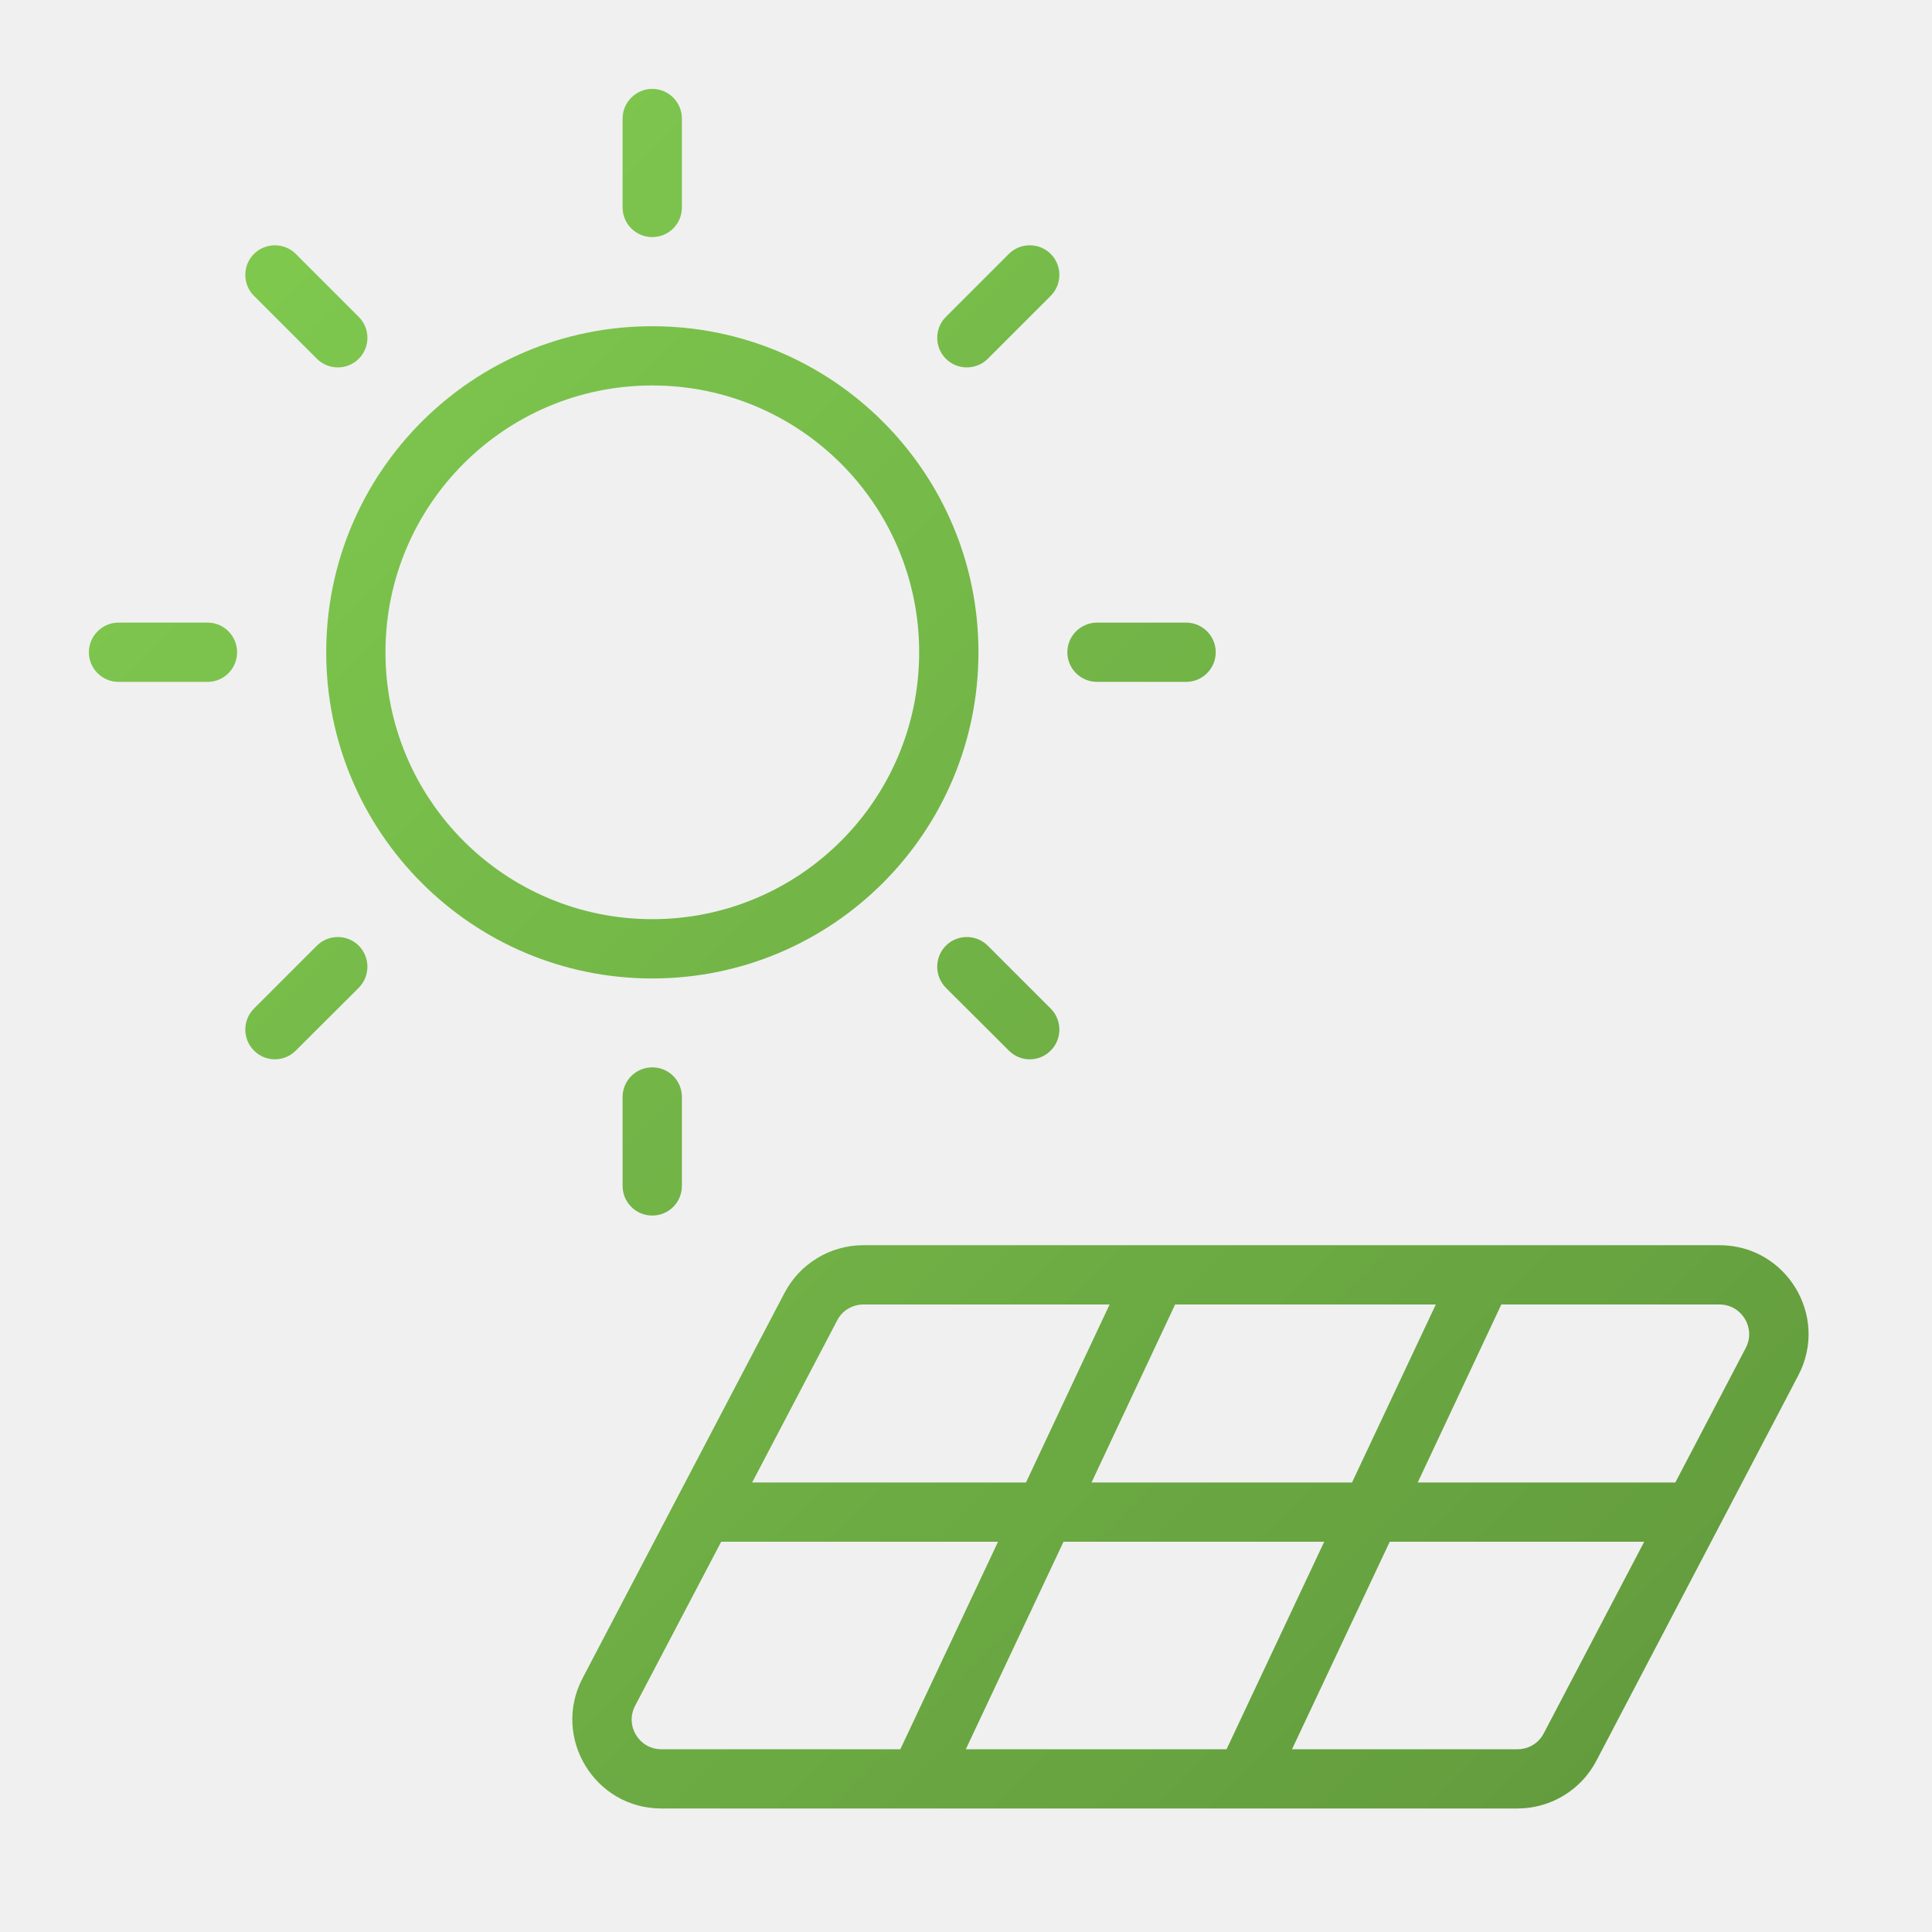
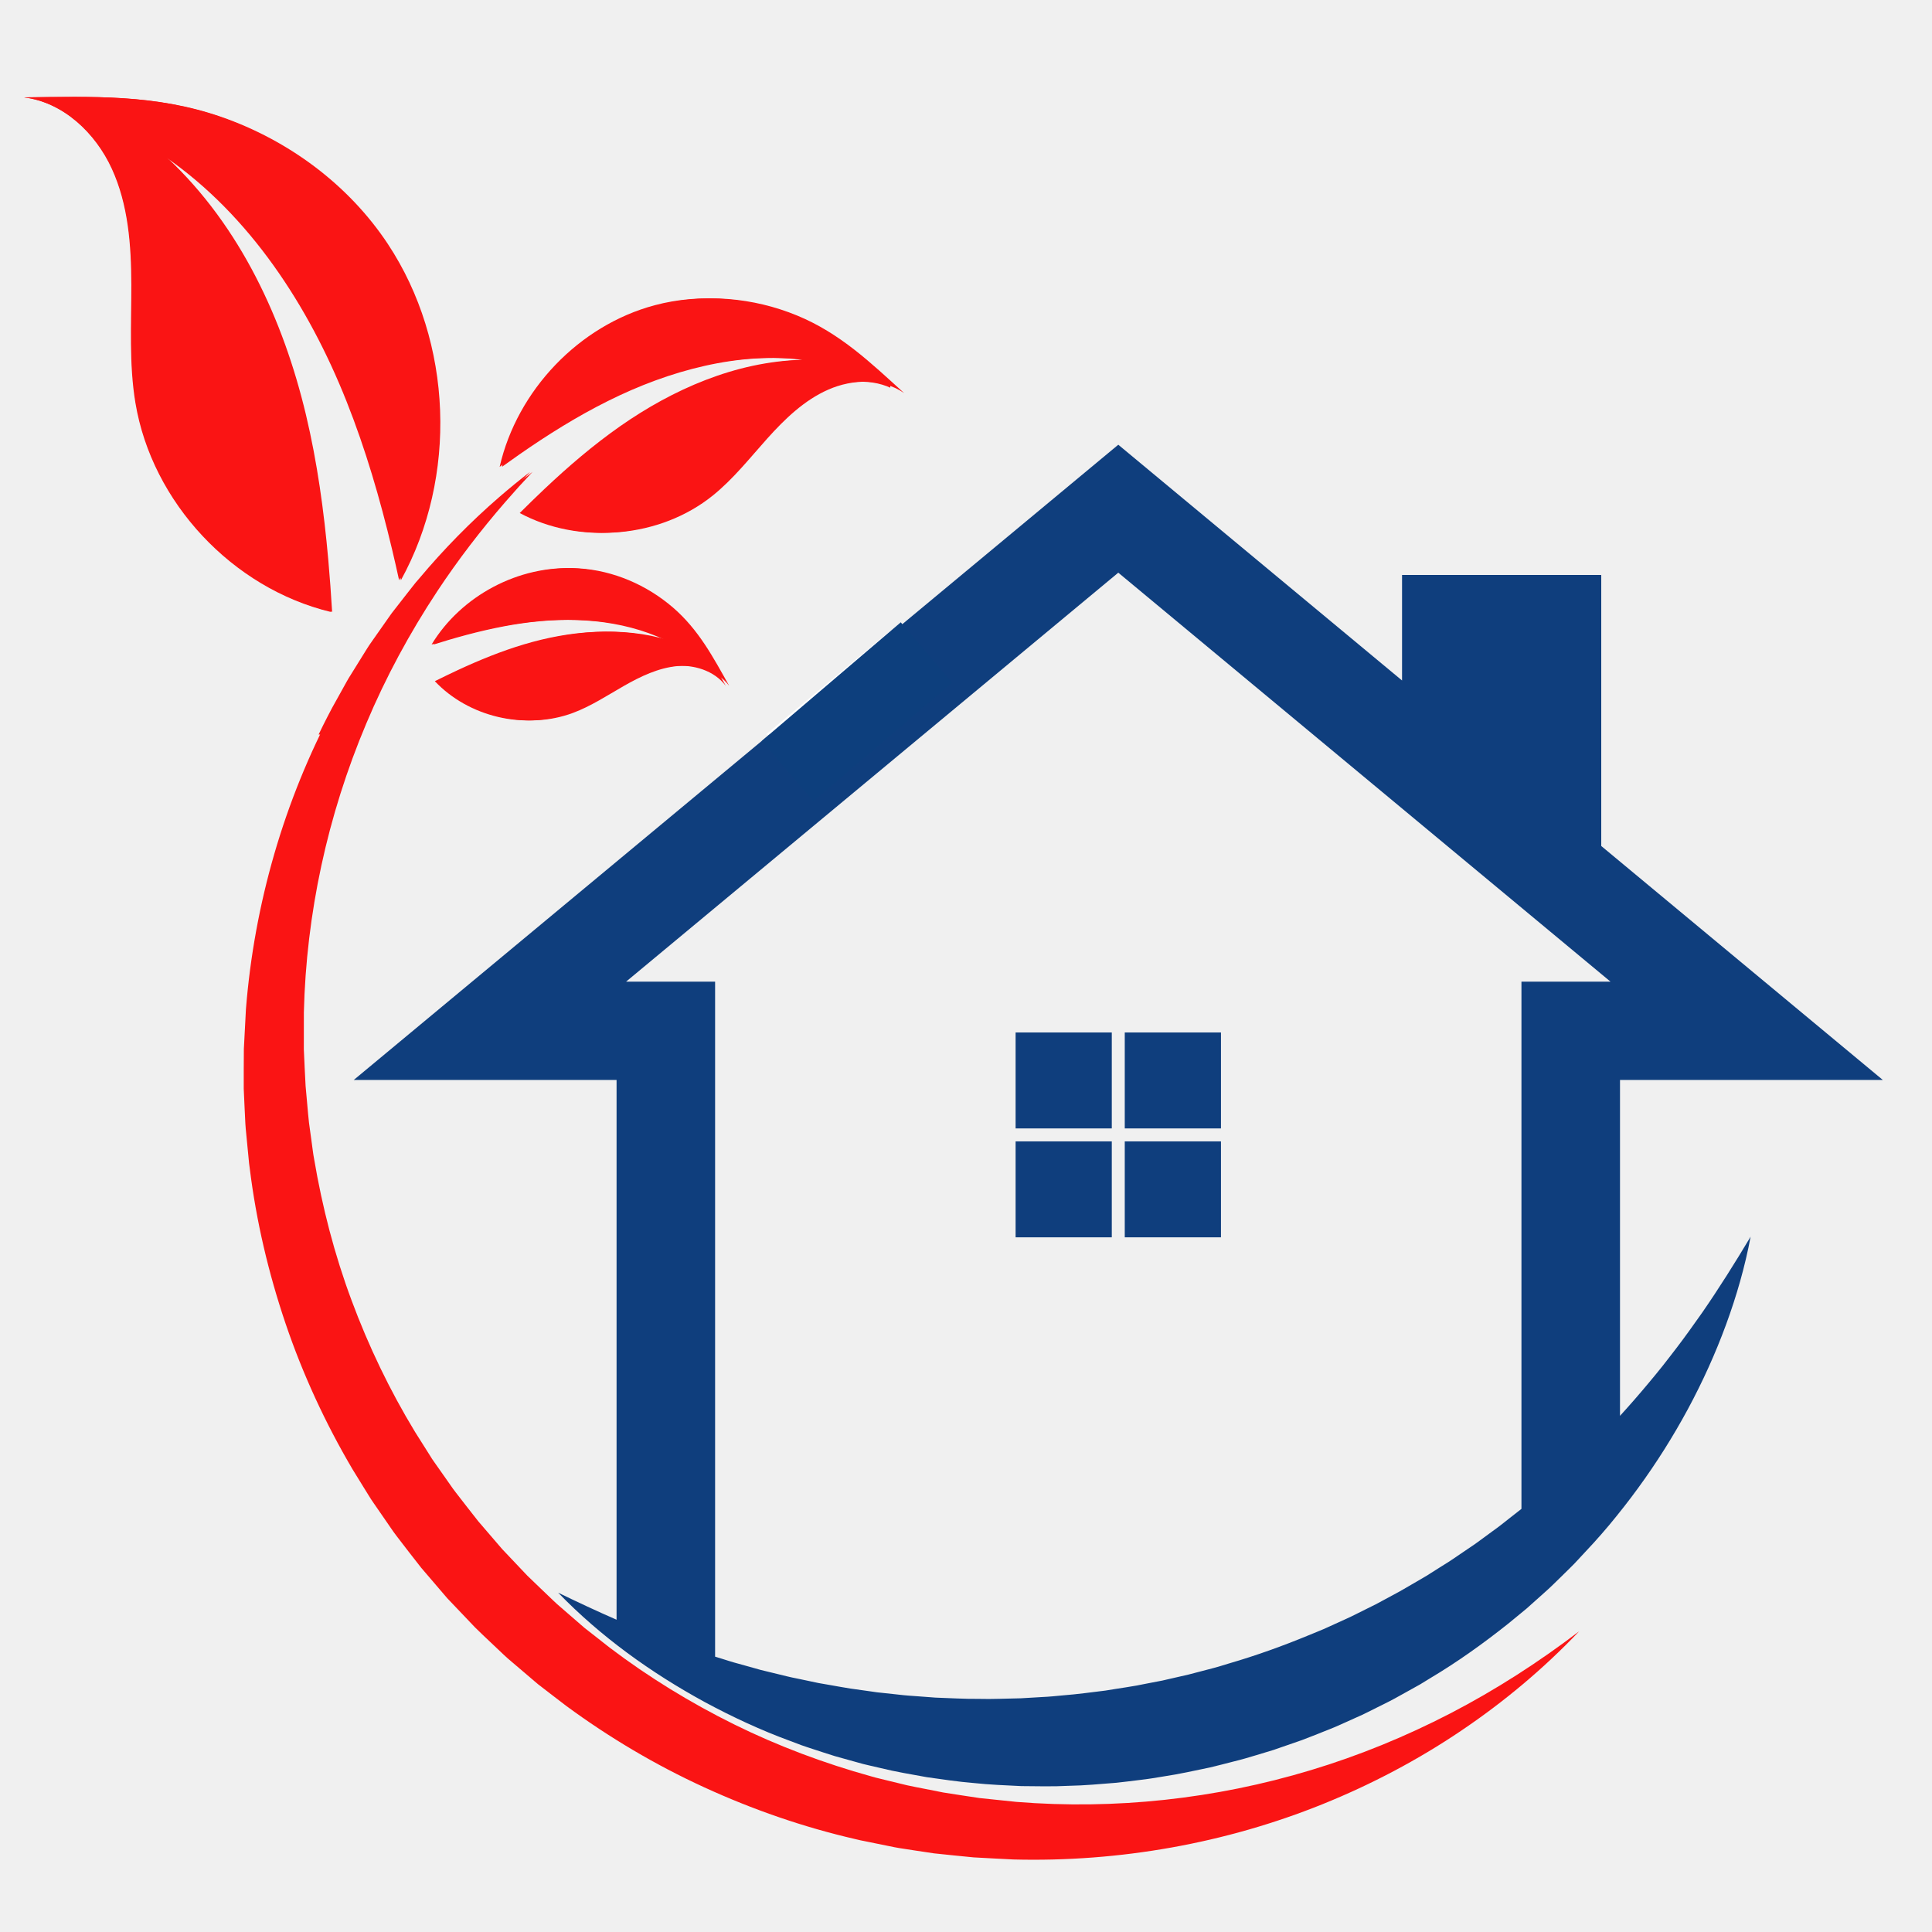
- <svg xmlns="http://www.w3.org/2000/svg" width="55" zoomAndPan="magnify" viewBox="0 0 41.25 41.25" height="55" preserveAspectRatio="xMidYMid meet" version="1.0">
+ <svg xmlns="http://www.w3.org/2000/svg" width="500" zoomAndPan="magnify" viewBox="0 0 375 375" height="500" preserveAspectRatio="xMidYMid meet" version="1.0">
  <defs>
-     <clipPath id="639763ed7e">
-       <path d="M 1 1 L 39 1 L 39 39 L 1 39 Z M 1 1 " clip-rule="nonzero" />
+     <clipPath id="283cf9a5cf">
+       <path d="M 68 86 L 365.457 86 L 365.457 347 L 68 347 Z M 68 86 " clip-rule="nonzero" />
    </clipPath>
-     <clipPath id="3379b9437a">
-       <path d="M 13.926 1.898 C 14.277 1.898 14.559 2.184 14.559 2.531 L 14.559 4.43 C 14.559 4.781 14.277 5.062 13.926 5.062 C 13.578 5.062 13.293 4.781 13.293 4.43 L 13.293 2.531 C 13.293 2.184 13.578 1.898 13.926 1.898 Z M 13.926 8.23 C 10.781 8.23 8.23 10.781 8.23 13.926 C 8.23 17.074 10.781 19.625 13.926 19.625 C 17.074 19.625 19.625 17.074 19.625 13.926 C 19.625 10.781 17.074 8.23 13.926 8.23 Z M 6.965 13.926 C 6.965 10.082 10.082 6.965 13.926 6.965 C 17.773 6.965 20.891 10.082 20.891 13.926 C 20.891 17.773 17.773 20.891 13.926 20.891 C 10.082 20.891 6.965 17.773 6.965 13.926 Z M 25.324 14.559 C 25.672 14.559 25.957 14.277 25.957 13.926 C 25.957 13.578 25.672 13.293 25.324 13.293 L 23.426 13.293 C 23.074 13.293 22.789 13.578 22.789 13.926 C 22.789 14.277 23.074 14.559 23.426 14.559 Z M 22.434 22.43 C 22.188 22.68 21.785 22.68 21.539 22.43 L 20.195 21.09 C 19.949 20.84 19.949 20.441 20.195 20.191 C 20.441 19.945 20.844 19.945 21.09 20.191 L 22.434 21.535 C 22.68 21.781 22.68 22.184 22.434 22.43 Z M 6.316 22.43 C 6.07 22.68 5.668 22.68 5.422 22.43 C 5.176 22.184 5.176 21.781 5.422 21.535 L 6.766 20.191 C 7.012 19.945 7.414 19.945 7.66 20.191 C 7.906 20.441 7.906 20.84 7.66 21.09 Z M 13.926 22.789 C 14.277 22.789 14.559 23.07 14.559 23.422 L 14.559 25.32 C 14.559 25.672 14.277 25.953 13.926 25.953 C 13.578 25.953 13.293 25.672 13.293 25.32 L 13.293 23.422 C 13.293 23.07 13.578 22.789 13.926 22.789 Z M 4.43 14.559 C 4.781 14.559 5.062 14.277 5.062 13.926 C 5.062 13.578 4.781 13.293 4.43 13.293 L 2.531 13.293 C 2.184 13.293 1.898 13.578 1.898 13.926 C 1.898 14.277 2.184 14.559 2.531 14.559 Z M 7.66 7.66 C 7.414 7.906 7.012 7.906 6.766 7.66 L 5.422 6.316 C 5.176 6.07 5.176 5.668 5.422 5.422 C 5.668 5.176 6.07 5.176 6.316 5.422 L 7.66 6.766 C 7.906 7.012 7.906 7.414 7.66 7.66 Z M 21.09 7.66 C 20.844 7.906 20.441 7.906 20.195 7.66 C 19.949 7.414 19.949 7.012 20.195 6.766 L 21.539 5.422 C 21.785 5.176 22.188 5.176 22.434 5.422 C 22.68 5.668 22.68 6.07 22.434 6.316 Z M 18.434 27.852 C 18.199 27.852 17.98 27.984 17.875 28.191 L 16.059 31.652 L 21.906 31.652 L 23.691 27.852 Z M 21.309 32.918 L 15.398 32.918 L 13.559 36.422 C 13.34 36.844 13.645 37.348 14.121 37.348 L 19.223 37.348 Z M 22.707 32.918 L 28.273 32.918 L 26.188 37.348 L 20.621 37.348 Z M 28.867 31.652 L 23.305 31.652 L 25.09 27.852 L 30.656 27.852 Z M 29.672 32.918 L 27.586 37.348 L 32.398 37.348 C 32.637 37.348 32.852 37.219 32.961 37.008 L 35.105 32.918 Z M 35.77 31.652 L 30.27 31.652 L 32.055 27.852 L 36.711 27.852 C 37.188 27.852 37.496 28.359 37.273 28.781 Z M 16.75 27.605 C 17.078 26.98 17.727 26.586 18.434 26.586 L 36.711 26.586 C 38.141 26.586 39.059 28.102 38.395 29.367 L 34.082 37.598 C 33.754 38.223 33.105 38.613 32.398 38.613 L 14.121 38.613 C 12.695 38.613 11.777 37.098 12.438 35.832 Z M 16.75 27.605 " clip-rule="evenodd" />
+     <clipPath id="0d073d3c47">
+       <path d="M 4.664 18.215 L 86 18.215 L 86 119 L 4.664 119 Z M 4.664 18.215 " clip-rule="nonzero" />
    </clipPath>
-     <linearGradient x1="24" gradientTransform="matrix(0.0791277, 0, 0, 0.0791277, 0.000000000000002617, 0.00000246429)" y1="24" x2="490.8" gradientUnits="userSpaceOnUse" y2="490.8" id="61663440eb">
-       <stop stop-opacity="1" stop-color="rgb(50.6%, 79.999%, 31.4%)" offset="0" />
-       <stop stop-opacity="1" stop-color="rgb(50.507%, 79.852%, 31.342%)" offset="0.031" />
-       <stop stop-opacity="1" stop-color="rgb(50.311%, 79.543%, 31.218%)" offset="0.047" />
-       <stop stop-opacity="1" stop-color="rgb(50.105%, 79.216%, 31.09%)" offset="0.062" />
-       <stop stop-opacity="1" stop-color="rgb(49.901%, 78.891%, 30.962%)" offset="0.078" />
-       <stop stop-opacity="1" stop-color="rgb(49.696%, 78.564%, 30.833%)" offset="0.094" />
-       <stop stop-opacity="1" stop-color="rgb(49.49%, 78.239%, 30.704%)" offset="0.109" />
-       <stop stop-opacity="1" stop-color="rgb(49.286%, 77.914%, 30.576%)" offset="0.125" />
-       <stop stop-opacity="1" stop-color="rgb(49.08%, 77.588%, 30.447%)" offset="0.141" />
-       <stop stop-opacity="1" stop-color="rgb(48.875%, 77.263%, 30.318%)" offset="0.156" />
-       <stop stop-opacity="1" stop-color="rgb(48.669%, 76.936%, 30.19%)" offset="0.172" />
-       <stop stop-opacity="1" stop-color="rgb(48.465%, 76.611%, 30.061%)" offset="0.188" />
-       <stop stop-opacity="1" stop-color="rgb(48.259%, 76.286%, 29.932%)" offset="0.203" />
-       <stop stop-opacity="1" stop-color="rgb(48.055%, 75.96%, 29.803%)" offset="0.219" />
-       <stop stop-opacity="1" stop-color="rgb(47.85%, 75.635%, 29.675%)" offset="0.234" />
-       <stop stop-opacity="1" stop-color="rgb(47.644%, 75.308%, 29.547%)" offset="0.25" />
-       <stop stop-opacity="1" stop-color="rgb(47.44%, 74.983%, 29.417%)" offset="0.266" />
-       <stop stop-opacity="1" stop-color="rgb(47.234%, 74.658%, 29.289%)" offset="0.281" />
-       <stop stop-opacity="1" stop-color="rgb(47.029%, 74.332%, 29.161%)" offset="0.297" />
-       <stop stop-opacity="1" stop-color="rgb(46.823%, 74.007%, 29.031%)" offset="0.312" />
-       <stop stop-opacity="1" stop-color="rgb(46.619%, 73.68%, 28.903%)" offset="0.328" />
-       <stop stop-opacity="1" stop-color="rgb(46.414%, 73.355%, 28.775%)" offset="0.344" />
-       <stop stop-opacity="1" stop-color="rgb(46.208%, 73.03%, 28.647%)" offset="0.359" />
-       <stop stop-opacity="1" stop-color="rgb(46.004%, 72.704%, 28.517%)" offset="0.375" />
-       <stop stop-opacity="1" stop-color="rgb(45.798%, 72.379%, 28.389%)" offset="0.391" />
-       <stop stop-opacity="1" stop-color="rgb(45.593%, 72.054%, 28.261%)" offset="0.406" />
-       <stop stop-opacity="1" stop-color="rgb(45.387%, 71.727%, 28.131%)" offset="0.422" />
-       <stop stop-opacity="1" stop-color="rgb(45.183%, 71.402%, 28.003%)" offset="0.438" />
-       <stop stop-opacity="1" stop-color="rgb(44.977%, 71.075%, 27.875%)" offset="0.453" />
-       <stop stop-opacity="1" stop-color="rgb(44.772%, 70.75%, 27.747%)" offset="0.469" />
-       <stop stop-opacity="1" stop-color="rgb(44.568%, 70.425%, 27.617%)" offset="0.484" />
-       <stop stop-opacity="1" stop-color="rgb(44.362%, 70.099%, 27.489%)" offset="0.497" />
-       <stop stop-opacity="1" stop-color="rgb(44.26%, 69.937%, 27.425%)" offset="0.5" />
-       <stop stop-opacity="1" stop-color="rgb(44.157%, 69.774%, 27.361%)" offset="0.503" />
-       <stop stop-opacity="1" stop-color="rgb(44.055%, 69.611%, 27.296%)" offset="0.516" />
-       <stop stop-opacity="1" stop-color="rgb(43.951%, 69.447%, 27.231%)" offset="0.531" />
-       <stop stop-opacity="1" stop-color="rgb(43.747%, 69.122%, 27.103%)" offset="0.547" />
-       <stop stop-opacity="1" stop-color="rgb(43.541%, 68.797%, 26.974%)" offset="0.562" />
-       <stop stop-opacity="1" stop-color="rgb(43.336%, 68.471%, 26.846%)" offset="0.578" />
-       <stop stop-opacity="1" stop-color="rgb(43.132%, 68.146%, 26.717%)" offset="0.594" />
-       <stop stop-opacity="1" stop-color="rgb(42.926%, 67.819%, 26.588%)" offset="0.609" />
-       <stop stop-opacity="1" stop-color="rgb(42.722%, 67.494%, 26.46%)" offset="0.625" />
-       <stop stop-opacity="1" stop-color="rgb(42.516%, 67.169%, 26.331%)" offset="0.641" />
-       <stop stop-opacity="1" stop-color="rgb(42.311%, 66.843%, 26.202%)" offset="0.656" />
-       <stop stop-opacity="1" stop-color="rgb(42.105%, 66.518%, 26.074%)" offset="0.672" />
-       <stop stop-opacity="1" stop-color="rgb(41.901%, 66.191%, 25.945%)" offset="0.688" />
-       <stop stop-opacity="1" stop-color="rgb(41.695%, 65.866%, 25.816%)" offset="0.703" />
-       <stop stop-opacity="1" stop-color="rgb(41.49%, 65.541%, 25.688%)" offset="0.719" />
-       <stop stop-opacity="1" stop-color="rgb(41.286%, 65.215%, 25.56%)" offset="0.734" />
-       <stop stop-opacity="1" stop-color="rgb(41.08%, 64.89%, 25.43%)" offset="0.75" />
-       <stop stop-opacity="1" stop-color="rgb(40.875%, 64.563%, 25.302%)" offset="0.766" />
-       <stop stop-opacity="1" stop-color="rgb(40.669%, 64.238%, 25.174%)" offset="0.781" />
-       <stop stop-opacity="1" stop-color="rgb(40.465%, 63.913%, 25.044%)" offset="0.797" />
-       <stop stop-opacity="1" stop-color="rgb(40.259%, 63.586%, 24.916%)" offset="0.812" />
-       <stop stop-opacity="1" stop-color="rgb(40.054%, 63.261%, 24.788%)" offset="0.828" />
-       <stop stop-opacity="1" stop-color="rgb(39.85%, 62.935%, 24.66%)" offset="0.844" />
-       <stop stop-opacity="1" stop-color="rgb(39.644%, 62.61%, 24.53%)" offset="0.859" />
-       <stop stop-opacity="1" stop-color="rgb(39.439%, 62.285%, 24.402%)" offset="0.875" />
-       <stop stop-opacity="1" stop-color="rgb(39.233%, 61.958%, 24.274%)" offset="0.891" />
-       <stop stop-opacity="1" stop-color="rgb(39.029%, 61.633%, 24.144%)" offset="0.906" />
-       <stop stop-opacity="1" stop-color="rgb(38.823%, 61.308%, 24.016%)" offset="0.922" />
-       <stop stop-opacity="1" stop-color="rgb(38.618%, 60.982%, 23.888%)" offset="0.938" />
-       <stop stop-opacity="1" stop-color="rgb(38.412%, 60.657%, 23.759%)" offset="0.953" />
-       <stop stop-opacity="1" stop-color="rgb(38.208%, 60.33%, 23.63%)" offset="0.969" />
-       <stop stop-opacity="1" stop-color="rgb(38.052%, 60.083%, 23.532%)" offset="1" />
-     </linearGradient>
+     <clipPath id="baecf1414b">
+       <path d="M 68 86 L 172.801 86 L 172.801 142.566 L 68 142.566 Z M 68 86 " clip-rule="nonzero" />
+     </clipPath>
+     <clipPath id="f768093dc5">
+       <path d="M 96 57 L 172.801 57 L 172.801 104 L 96 104 Z M 96 57 " clip-rule="nonzero" />
+     </clipPath>
+     <clipPath id="33664be531">
+       <path d="M 47 91 L 172.801 91 L 172.801 142.566 L 47 142.566 Z M 47 91 " clip-rule="nonzero" />
+     </clipPath>
+     <clipPath id="5a2f308c74">
+       <path d="M 4.664 18.215 L 86 18.215 L 86 119 L 4.664 119 Z M 4.664 18.215 " clip-rule="nonzero" />
+     </clipPath>
+     <clipPath id="7a48c872cb">
+       <path d="M 147 120 L 185 120 L 185 156 L 147 156 Z M 147 120 " clip-rule="nonzero" />
+     </clipPath>
+     <clipPath id="0f1ebc5186">
+       <path d="M 147.875 143.801 L 175.977 119.816 L 186.637 132.309 L 158.535 156.289 Z M 147.875 143.801 " clip-rule="nonzero" />
+     </clipPath>
+     <clipPath id="f4eaecb417">
+       <path d="M 147.875 143.801 L 174.836 120.793 L 184.836 132.512 L 157.875 155.52 Z M 147.875 143.801 " clip-rule="nonzero" />
+     </clipPath>
  </defs>
-   <g clip-path="url(#639763ed7e)">
-     <g clip-path="url(#3379b9437a)">
-       <path fill="url(#61663440eb)" d="M 1.898 1.898 L 1.898 38.613 L 39.059 38.613 L 39.059 1.898 Z M 1.898 1.898 " fill-rule="nonzero" />
+   <path fill="#0f3e7d" d="M 197.129 219.027 L 215.797 219.027 L 215.797 200.402 L 197.129 200.402 L 197.129 219.027 " fill-opacity="1" fill-rule="nonzero" />
+   <path fill="#0f3e7d" d="M 218.316 219.027 L 236.988 219.027 L 236.988 200.402 L 218.316 200.402 L 218.316 219.027 " fill-opacity="1" fill-rule="nonzero" />
+   <path fill="#0f3e7d" d="M 197.129 240.164 L 215.797 240.164 L 215.797 221.543 L 197.129 221.543 L 197.129 240.164 " fill-opacity="1" fill-rule="nonzero" />
+   <path fill="#0f3e7d" d="M 218.316 240.164 L 236.988 240.164 L 236.988 221.543 L 218.316 221.543 L 218.316 240.164 " fill-opacity="1" fill-rule="nonzero" />
+   <g clip-path="url(#283cf9a5cf)">
+     <path fill="#0f3e7d" d="M 312.602 190.543 L 295.312 190.543 L 295.312 292.871 L 294.645 293.395 L 293.008 294.676 C 291.922 295.531 290.852 296.402 289.715 297.195 L 286.379 299.641 L 282.961 301.961 C 282.387 302.344 281.836 302.75 281.25 303.113 L 279.504 304.207 L 277.762 305.309 L 276.891 305.863 L 276.004 306.383 L 272.445 308.453 C 271.867 308.816 271.246 309.117 270.648 309.449 L 268.84 310.426 L 267.031 311.398 L 265.191 312.312 L 263.355 313.227 C 262.738 313.527 262.137 313.852 261.508 314.121 C 260.258 314.676 259.016 315.25 257.773 315.82 C 257.156 316.117 256.523 316.371 255.891 316.633 L 253.996 317.41 C 248.941 319.496 243.797 321.348 238.547 322.875 L 236.586 323.473 C 235.934 323.672 235.27 323.828 234.609 324.008 L 230.645 325.043 L 226.645 325.957 L 225.648 326.188 C 225.312 326.258 224.977 326.316 224.641 326.383 L 222.629 326.77 C 219.949 327.352 217.23 327.684 214.531 328.145 C 211.812 328.473 209.098 328.855 206.363 329.066 C 204.996 329.191 203.629 329.34 202.262 329.395 L 198.145 329.637 C 195.402 329.676 192.645 329.832 189.891 329.75 C 187.133 329.777 184.379 329.598 181.613 329.508 L 177.477 329.199 C 176.785 329.137 176.09 329.121 175.402 329.035 L 173.336 328.809 L 171.266 328.586 L 170.227 328.477 L 169.199 328.328 L 165.062 327.746 C 163.684 327.535 162.316 327.273 160.938 327.035 L 158.871 326.676 L 156.82 326.242 L 154.758 325.809 C 154.074 325.668 153.379 325.539 152.703 325.363 L 148.602 324.363 C 148.262 324.277 147.914 324.207 147.574 324.113 L 146.559 323.824 L 144.52 323.254 L 142.473 322.688 C 142.125 322.598 141.793 322.488 141.457 322.383 L 140.441 322.062 L 138.801 321.555 L 138.801 190.543 L 121.516 190.543 L 217.059 111.156 L 281.801 164.953 L 294.953 175.879 Z M 310.801 111.598 L 272.137 111.598 L 272.137 132.082 L 217.059 86.32 L 68.66 209.621 L 119.676 209.621 L 119.676 314.387 C 115.891 312.738 112.121 310.977 108.336 309.137 C 116.551 317.629 126.324 324.676 136.895 330.426 C 142.195 333.277 147.699 335.84 153.395 337.926 L 155.527 338.73 C 156.246 338.988 156.969 339.219 157.688 339.457 C 159.137 339.922 160.578 340.418 162.035 340.859 L 166.438 342.086 L 167.543 342.391 L 168.656 342.656 L 170.887 343.172 C 173.855 343.914 176.875 344.391 179.891 344.949 C 182.922 345.375 185.957 345.84 189.02 346.086 C 192.07 346.414 195.141 346.531 198.215 346.68 C 201.289 346.707 204.367 346.789 207.445 346.625 C 210.527 346.574 213.594 346.273 216.668 346.035 C 218.199 345.871 219.73 345.68 221.262 345.488 C 222.023 345.383 222.797 345.316 223.551 345.18 L 225.836 344.809 C 228.895 344.355 231.898 343.672 234.926 343.047 C 236.426 342.695 237.918 342.289 239.414 341.914 C 240.16 341.719 240.914 341.547 241.652 341.324 L 243.871 340.668 L 247.199 339.66 L 248.289 339.281 L 252.664 337.766 C 254.113 337.23 255.543 336.637 256.98 336.074 C 257.695 335.785 258.414 335.516 259.125 335.211 L 261.238 334.273 L 263.352 333.32 C 264.055 333.008 264.758 332.695 265.445 332.34 L 269.582 330.273 C 270.273 329.938 270.941 329.543 271.617 329.176 L 273.637 328.055 L 275.656 326.93 L 277.625 325.723 C 282.918 322.574 287.934 318.977 292.734 315.16 C 293.93 314.191 295.113 313.219 296.289 312.238 L 299.715 309.176 C 300.867 308.168 301.945 307.086 303.043 306.016 L 304.676 304.41 L 305.484 303.602 L 306.27 302.766 L 309.379 299.414 C 310.406 298.293 311.395 297.133 312.379 295.973 C 314.324 293.629 316.203 291.242 317.984 288.789 C 321.559 283.891 324.777 278.773 327.633 273.484 C 330.48 268.188 332.961 262.727 335.012 257.137 C 337.066 251.551 338.707 245.84 339.793 240.043 C 336.762 245.105 333.676 250.027 330.402 254.766 C 328.738 257.121 327.086 259.457 325.348 261.723 L 324.039 263.422 L 322.73 265.102 C 321.84 266.211 320.949 267.316 320.031 268.402 C 318.207 270.59 316.344 272.73 314.441 274.816 L 314.441 209.621 L 365.457 209.621 L 320.465 172.238 L 310.801 164.207 L 310.801 111.598 " fill-opacity="1" fill-rule="nonzero" />
+   </g>
+   <path fill="#fa1414" d="M 117.961 77.855 C 123.965 74.855 130.281 72.473 136.789 71.012 C 143.281 69.547 149.98 69.043 156.465 69.836 C 149.934 70 143.57 71.457 137.613 73.746 C 131.648 76.039 126.062 79.156 120.875 82.77 C 115.68 86.395 110.848 90.52 106.195 94.883 C 104.562 96.418 102.949 97.984 101.348 99.574 C 112.895 105.738 128.121 104.41 138.336 96.195 C 142.32 92.992 145.508 88.934 148.918 85.129 C 152.332 81.324 156.109 77.664 160.797 75.613 C 165.484 73.562 171.266 73.379 175.477 76.285 C 169.02 70.426 163.094 64.695 154.707 61.238 C 146.215 57.742 136.586 56.879 127.676 59.242 C 112.906 63.164 100.84 75.77 97.43 90.609 C 98.543 89.805 99.66 89.012 100.789 88.227 C 106.254 84.422 111.953 80.852 117.961 77.855 " fill-opacity="1" fill-rule="nonzero" />
+   <path fill="#fa1414" d="M 81.707 112.328 L 81.082 113.039 L 80.496 113.777 L 79.324 115.258 L 76.992 118.234 L 76.406 118.984 C 76.215 119.23 76.039 119.496 75.855 119.75 L 74.766 121.297 L 72.582 124.398 C 71.828 125.418 71.195 126.512 70.516 127.578 L 68.5 130.801 C 67.801 131.863 67.227 132.988 66.598 134.094 L 64.742 137.418 C 55.168 155.344 49.355 175.41 47.734 195.906 C 47.598 198.473 47.453 201.039 47.332 203.613 C 47.324 206.184 47.289 208.758 47.309 211.332 L 47.484 215.195 L 47.578 217.125 C 47.621 217.77 47.621 218.414 47.695 219.055 L 48.066 222.906 L 48.254 224.832 C 48.316 225.477 48.363 226.121 48.473 226.754 C 49.73 237.004 52.117 247.125 55.441 256.938 C 58.77 266.75 63.145 276.219 68.41 285.16 L 70.453 288.477 L 71.477 290.129 L 71.992 290.957 C 72.168 291.234 72.355 291.496 72.539 291.766 L 74.75 294.969 L 75.855 296.574 C 76.227 297.105 76.582 297.648 76.988 298.152 C 78.578 300.207 80.145 302.281 81.758 304.309 L 86.82 310.223 L 92.191 315.863 C 93.105 316.785 94.066 317.66 95 318.559 L 97.832 321.238 C 98.293 321.691 98.797 322.102 99.289 322.527 L 100.773 323.789 L 103.738 326.32 C 103.984 326.527 104.23 326.742 104.48 326.945 L 105.254 327.539 L 106.797 328.73 L 109.891 331.102 C 118.258 337.258 127.242 342.586 136.676 346.91 C 146.105 351.238 155.949 354.652 166.035 356.973 C 166.66 357.145 167.297 357.258 167.93 357.387 L 173.629 358.547 C 174.262 358.688 174.906 358.754 175.543 358.863 L 177.457 359.16 L 181.285 359.734 C 183.852 360.023 186.426 360.254 188.984 360.516 C 191.562 360.668 194.137 360.789 196.707 360.922 C 217.309 361.457 237.918 357.781 256.785 350.16 C 266.215 346.348 275.219 341.594 283.57 335.957 C 291.926 330.332 299.648 323.855 306.508 316.641 C 298.586 322.676 290.25 328.035 281.535 332.555 C 272.82 337.066 263.754 340.777 254.453 343.578 C 235.859 349.203 216.383 351.281 197.293 349.746 L 190.156 349.004 C 187.793 348.641 185.43 348.305 183.074 347.918 C 180.738 347.43 178.387 347.023 176.059 346.52 L 172.586 345.676 L 170.848 345.25 C 170.27 345.105 169.691 344.98 169.121 344.797 C 159.945 342.25 151.008 338.91 142.504 334.707 C 134 330.504 125.895 325.531 118.352 319.816 L 115.562 317.621 L 114.168 316.531 L 113.469 315.984 C 113.238 315.797 113.02 315.598 112.797 315.406 L 110.117 313.082 L 108.777 311.918 C 108.332 311.531 107.875 311.152 107.457 310.73 C 105.762 309.086 104.027 307.477 102.34 305.82 L 97.461 300.668 L 92.836 295.285 C 91.359 293.438 89.934 291.555 88.473 289.691 C 88.102 289.234 87.773 288.742 87.43 288.258 L 86.414 286.809 L 84.375 283.91 C 84.207 283.664 84.031 283.43 83.867 283.18 L 83.398 282.43 L 82.453 280.934 L 80.559 277.934 C 75.652 269.855 71.539 261.293 68.246 252.418 C 64.934 243.543 62.551 234.324 60.969 224.957 C 60.844 224.375 60.781 223.789 60.695 223.199 L 60.457 221.43 L 59.973 217.898 C 59.715 215.535 59.551 213.16 59.316 210.789 C 59.176 208.414 59.09 206.035 58.973 203.648 L 58.98 196.496 C 59.441 177.395 63.547 158.293 71.094 140.438 C 74.852 131.5 79.496 122.891 84.902 114.715 C 88.895 108.684 93.32 102.914 98.113 97.395 C 99.82 95.43 101.57 93.492 103.367 91.594 C 101.324 93.152 99.328 94.777 97.379 96.453 C 91.762 101.289 86.52 106.609 81.707 112.328 " fill-opacity="1" fill-rule="nonzero" />
+   <g clip-path="url(#0d073d3c47)">
+     <path fill="#fa1414" d="M 26.387 78.172 C 29.621 97.547 45.359 114.188 64.465 118.766 C 64.262 115.391 64.02 112.031 63.723 108.684 C 62.875 99.164 61.582 89.734 59.383 80.496 C 57.184 71.281 54.035 62.234 49.641 53.727 C 45.254 45.234 39.582 37.27 32.422 30.586 C 40.484 36.152 47.484 43.387 53.305 51.484 C 59.133 59.594 63.828 68.555 67.562 77.891 C 71.301 87.223 74.117 96.898 76.441 106.598 C 76.918 108.602 77.383 110.609 77.82 112.613 C 88.84 92.586 87.918 66.457 75.281 47.355 C 67.66 35.844 56 27.23 42.992 22.703 C 30.133 18.23 17.762 18.754 4.664 18.898 C 12.285 19.832 18.586 25.789 21.793 32.754 C 24.996 39.715 25.57 47.578 25.59 55.234 C 25.609 62.898 25.125 70.613 26.387 78.172 " fill-opacity="1" fill-rule="nonzero" />
+   </g>
+   <path fill="#fa1414" d="M 101.32 120.984 C 106.176 120.289 111.102 120.09 115.949 120.574 C 120.785 121.051 125.543 122.242 129.855 124.281 C 125.289 122.891 120.543 122.438 115.887 122.656 C 111.227 122.875 106.637 123.746 102.207 125.062 C 97.766 126.375 93.469 128.125 89.234 130.082 C 87.75 130.77 86.27 131.484 84.793 132.219 C 91.371 139.141 102.227 141.723 111.203 138.379 C 114.703 137.074 117.848 134.996 121.09 133.141 C 124.336 131.289 127.797 129.625 131.52 129.281 C 135.242 128.938 139.289 130.141 141.539 133.121 C 138.418 127.574 135.633 122.242 130.621 117.918 C 125.547 113.547 119.07 110.734 112.355 110.32 C 101.211 109.645 89.941 115.602 84.152 125.105 C 85.105 124.801 86.066 124.508 87.031 124.223 C 91.695 122.848 96.469 121.68 101.32 120.984 " fill-opacity="1" fill-rule="nonzero" />
+   <g clip-path="url(#baecf1414b)">
+     <path fill="#ffffff" d="M 311.109 190.543 L 293.902 190.543 L 293.902 292.871 L 293.234 293.395 L 291.609 294.672 C 290.527 295.527 289.461 296.402 288.332 297.191 L 285.012 299.637 L 281.609 301.961 C 281.039 302.34 280.492 302.75 279.906 303.109 L 278.168 304.203 L 276.434 305.309 L 275.57 305.859 L 274.684 306.379 L 271.148 308.449 C 270.57 308.812 269.953 309.117 269.359 309.445 L 267.555 310.422 L 265.758 311.395 L 263.926 312.309 L 262.098 313.227 C 261.484 313.523 260.887 313.852 260.262 314.117 C 259.016 314.676 257.781 315.246 256.543 315.816 C 255.93 316.113 255.301 316.367 254.668 316.629 L 252.785 317.406 C 247.758 319.492 242.637 321.348 237.414 322.871 L 235.461 323.469 C 234.812 323.668 234.148 323.824 233.492 324.004 L 229.547 325.039 L 225.566 325.953 L 224.574 326.184 C 224.242 326.254 223.906 326.312 223.574 326.379 L 221.57 326.766 C 218.906 327.348 216.199 327.68 213.516 328.141 C 210.809 328.469 208.105 328.852 205.383 329.066 C 204.023 329.188 202.664 329.336 201.301 329.391 L 197.207 329.633 C 194.477 329.672 191.734 329.828 188.992 329.746 C 186.246 329.773 183.508 329.594 180.754 329.504 L 176.637 329.195 C 175.949 329.133 175.258 329.117 174.574 329.031 L 172.516 328.805 L 170.457 328.582 L 169.426 328.473 L 168.398 328.324 L 164.285 327.742 C 162.91 327.535 161.551 327.27 160.18 327.031 L 158.121 326.672 L 156.078 326.238 L 154.031 325.805 C 153.348 325.664 152.656 325.535 151.984 325.359 L 147.902 324.359 C 147.562 324.273 147.219 324.203 146.879 324.109 L 145.871 323.82 L 143.84 323.25 L 141.801 322.684 C 141.461 322.598 141.125 322.484 140.793 322.379 L 139.781 322.059 L 138.152 321.551 L 138.152 190.543 L 120.945 190.543 L 216.027 111.156 L 280.457 164.953 L 293.543 175.883 Z M 309.312 111.602 L 270.836 111.602 L 270.836 132.086 L 216.027 86.324 L 68.348 209.621 L 119.117 209.621 L 119.117 314.383 C 115.352 312.734 111.598 310.973 107.832 309.133 C 116.008 317.625 125.73 324.672 136.254 330.422 C 141.527 333.273 147.004 335.836 152.676 337.922 L 154.797 338.727 C 155.508 338.984 156.227 339.215 156.945 339.453 C 158.387 339.918 159.82 340.414 161.27 340.855 L 165.652 342.082 L 166.75 342.387 L 167.859 342.652 L 170.078 343.168 C 173.035 343.91 176.039 344.387 179.039 344.945 C 182.055 345.371 185.078 345.836 188.125 346.082 C 191.16 346.41 194.215 346.527 197.277 346.676 C 200.336 346.703 203.398 346.785 206.461 346.621 C 209.527 346.57 212.582 346.27 215.641 346.031 C 217.164 345.867 218.688 345.672 220.211 345.484 C 220.969 345.379 221.738 345.312 222.488 345.176 L 224.762 344.805 C 227.805 344.352 230.797 343.668 233.809 343.043 C 235.301 342.691 236.785 342.285 238.273 341.91 C 239.016 341.715 239.766 341.543 240.5 341.32 L 242.711 340.664 L 244.918 339.992 L 246.02 339.656 L 247.109 339.277 L 251.461 337.762 C 252.902 337.227 254.324 336.633 255.754 336.07 C 256.465 335.781 257.184 335.512 257.887 335.207 L 259.996 334.27 L 262.094 333.316 C 262.793 333.004 263.496 332.691 264.176 332.336 L 268.297 330.27 C 268.984 329.934 269.648 329.539 270.32 329.172 L 272.332 328.051 L 274.344 326.926 L 276.301 325.719 C 281.57 322.57 286.555 318.973 291.336 315.156 C 292.523 314.191 293.703 313.215 294.875 312.238 L 298.285 309.176 C 299.43 308.168 300.504 307.082 301.594 306.016 L 303.219 304.406 L 304.027 303.598 L 304.805 302.762 L 307.898 299.41 C 308.922 298.293 309.906 297.129 310.887 295.969 C 312.82 293.625 314.691 291.242 316.465 288.789 C 320.02 283.887 323.223 278.77 326.062 273.48 C 328.898 268.188 331.367 262.723 333.406 257.133 C 335.453 251.547 337.086 245.84 338.168 240.043 C 335.148 245.102 332.078 250.027 328.82 254.766 C 327.168 257.121 325.52 259.457 323.789 261.719 L 322.488 263.418 L 321.184 265.102 C 320.301 266.211 319.414 267.316 318.5 268.398 C 316.688 270.59 314.832 272.727 312.938 274.816 L 312.938 209.621 L 363.703 209.621 L 318.93 172.238 L 309.312 164.207 L 309.312 111.602 " fill-opacity="1" fill-rule="nonzero" />
+   </g>
+   <g clip-path="url(#f768093dc5)">
+     <path fill="#fa1414" d="M 117.41 77.859 C 123.387 74.859 129.672 72.477 136.145 71.016 C 142.609 69.551 149.273 69.047 155.727 69.84 C 149.227 70.004 142.895 71.461 136.969 73.75 C 131.035 76.043 125.473 79.156 120.312 82.77 C 115.141 86.398 110.332 90.52 105.703 94.887 C 104.078 96.422 102.473 97.988 100.879 99.578 C 112.367 105.742 127.523 104.414 137.684 96.199 C 141.652 92.996 144.824 88.938 148.219 85.133 C 151.613 81.328 155.375 77.664 160.039 75.617 C 164.703 73.566 170.457 73.383 174.648 76.289 C 168.223 70.426 162.324 64.699 153.977 61.242 C 145.527 57.746 135.945 56.883 127.078 59.246 C 112.379 63.168 100.375 75.773 96.98 90.613 C 98.086 89.809 99.199 89.012 100.324 88.227 C 105.762 84.426 111.434 80.852 117.41 77.859 " fill-opacity="1" fill-rule="nonzero" />
+   </g>
+   <g clip-path="url(#33664be531)">
+     <path fill="#fa1414" d="M 81.332 112.328 L 80.711 113.043 L 80.129 113.777 L 78.961 115.262 L 76.641 118.238 L 76.059 118.984 C 75.867 119.234 75.695 119.5 75.512 119.754 L 74.426 121.301 L 72.25 124.398 C 71.5 125.418 70.871 126.512 70.195 127.578 L 68.191 130.805 C 67.496 131.863 66.922 132.992 66.297 134.094 L 64.449 137.418 C 54.926 155.344 49.137 175.41 47.527 195.906 C 47.391 198.469 47.242 201.039 47.125 203.609 C 47.117 206.184 47.082 208.758 47.102 211.332 L 47.277 215.195 L 47.371 217.125 C 47.41 217.77 47.414 218.414 47.488 219.055 L 47.855 222.906 L 48.039 224.828 C 48.105 225.473 48.152 226.117 48.258 226.754 C 49.512 237.004 51.887 247.125 55.195 256.934 C 58.508 266.746 62.859 276.215 68.102 285.16 L 70.137 288.473 L 71.152 290.129 L 71.664 290.957 C 71.84 291.23 72.027 291.492 72.207 291.762 L 74.406 294.969 L 75.508 296.57 C 75.879 297.102 76.234 297.648 76.637 298.152 C 78.219 300.203 79.777 302.277 81.387 304.305 L 86.422 310.223 L 91.766 315.859 C 92.676 316.781 93.633 317.656 94.562 318.555 L 97.379 321.234 C 97.84 321.691 98.34 322.098 98.832 322.523 L 100.305 323.789 L 103.258 326.316 C 103.504 326.523 103.746 326.738 103.996 326.941 L 104.766 327.539 L 106.301 328.727 L 109.379 331.098 C 117.707 337.254 126.645 342.582 136.035 346.906 C 145.418 351.23 155.215 354.648 165.25 356.969 C 165.871 357.137 166.508 357.254 167.137 357.383 L 172.809 358.543 C 173.438 358.684 174.078 358.75 174.711 358.859 L 176.617 359.152 L 180.43 359.73 C 182.98 360.02 185.543 360.25 188.09 360.512 C 190.656 360.66 193.219 360.785 195.773 360.918 C 216.277 361.449 236.785 357.777 255.562 350.156 C 264.945 346.344 273.906 341.59 282.215 335.953 C 290.531 330.328 298.215 323.852 305.043 316.637 C 297.16 322.672 288.863 328.031 280.191 332.551 C 271.52 337.062 262.496 340.773 253.242 343.574 C 234.738 349.199 215.355 351.277 196.359 349.742 L 189.254 349 C 186.906 348.637 184.551 348.301 182.207 347.914 C 179.883 347.426 177.543 347.02 175.227 346.516 L 171.77 345.668 L 170.043 345.246 C 169.469 345.102 168.887 344.977 168.324 344.793 C 159.191 342.246 150.297 338.906 141.836 334.703 C 133.375 330.5 125.309 325.527 117.801 319.812 L 115.027 317.617 L 113.637 316.527 L 112.941 315.98 C 112.715 315.793 112.496 315.594 112.273 315.402 L 109.605 313.078 L 108.273 311.918 C 107.828 311.527 107.375 311.152 106.957 310.73 C 105.27 309.082 103.543 307.473 101.867 305.816 L 97.012 300.664 L 92.406 295.281 C 90.941 293.438 89.52 291.551 88.066 289.691 C 87.695 289.23 87.367 288.742 87.027 288.258 L 86.016 286.809 L 83.988 283.91 C 83.82 283.664 83.645 283.426 83.484 283.18 L 83.016 282.43 L 80.191 277.93 C 75.309 269.852 71.215 261.293 67.938 252.414 C 64.645 243.543 62.27 234.324 60.695 224.957 C 60.574 224.375 60.508 223.785 60.426 223.195 L 60.184 221.43 L 59.703 217.898 C 59.449 215.535 59.285 213.16 59.051 210.789 C 58.914 208.414 58.824 206.035 58.707 203.648 L 58.715 196.496 C 59.176 177.395 63.262 158.293 70.77 140.438 C 74.512 131.504 79.133 122.891 84.512 114.719 C 88.488 108.688 92.891 102.918 97.66 97.398 C 99.355 95.434 101.098 93.496 102.887 91.594 C 100.855 93.156 98.871 94.777 96.93 96.457 C 91.34 101.293 86.121 106.613 81.332 112.328 " fill-opacity="1" fill-rule="nonzero" />
+   </g>
+   <g clip-path="url(#5a2f308c74)">
+     <path fill="#fa1414" d="M 26.281 78.176 C 29.5 97.551 45.164 114.191 64.176 118.77 C 63.973 115.395 63.73 112.031 63.434 108.688 C 62.594 99.168 61.305 89.734 59.117 80.5 C 56.926 71.285 53.793 62.238 49.422 53.73 C 45.059 45.238 39.41 37.273 32.289 30.59 C 40.309 36.156 47.277 43.391 53.066 51.488 C 58.871 59.598 63.543 68.555 67.258 77.891 C 70.977 87.227 73.781 96.902 76.094 106.602 C 76.57 108.605 77.027 110.613 77.465 112.617 C 88.434 92.59 87.512 66.461 74.941 47.359 C 67.355 35.848 55.754 27.234 42.805 22.707 C 30.008 18.234 17.699 18.758 4.664 18.906 C 12.25 19.836 18.52 25.793 21.707 32.758 C 24.898 39.719 25.469 47.582 25.488 55.238 C 25.508 62.902 25.027 70.617 26.281 78.176 " fill-opacity="1" fill-rule="nonzero" />
+   </g>
+   <path fill="#fa1414" d="M 100.852 120.988 C 105.684 120.289 110.586 120.09 115.406 120.574 C 120.219 121.051 124.953 122.242 129.246 124.281 C 124.703 122.895 119.98 122.438 115.348 122.66 C 110.707 122.879 106.141 123.75 101.734 125.062 C 97.316 126.379 93.035 128.125 88.824 130.082 C 87.348 130.77 85.875 131.488 84.402 132.219 C 90.949 139.145 101.754 141.727 110.684 138.379 C 114.168 137.074 117.301 134.996 120.527 133.141 C 123.754 131.289 127.199 129.625 130.902 129.281 C 134.609 128.938 138.637 130.141 140.871 133.125 C 137.766 127.574 134.996 122.242 130.008 117.922 C 124.957 113.551 118.516 110.734 111.832 110.324 C 100.742 109.648 89.527 115.605 83.766 125.105 C 84.715 124.801 85.672 124.512 86.629 124.227 C 91.27 122.848 96.023 121.68 100.852 120.988 " fill-opacity="1" fill-rule="nonzero" />
+   <g clip-path="url(#7a48c872cb)">
+     <g clip-path="url(#0f1ebc5186)">
+       <g clip-path="url(#f4eaecb417)">
+         <path fill="#0d3f7d" d="M 147.875 143.801 L 175.977 119.816 L 186.637 132.309 L 158.535 156.289 Z M 147.875 143.801 " fill-opacity="1" fill-rule="nonzero" />
+       </g>
    </g>
  </g>
</svg>
